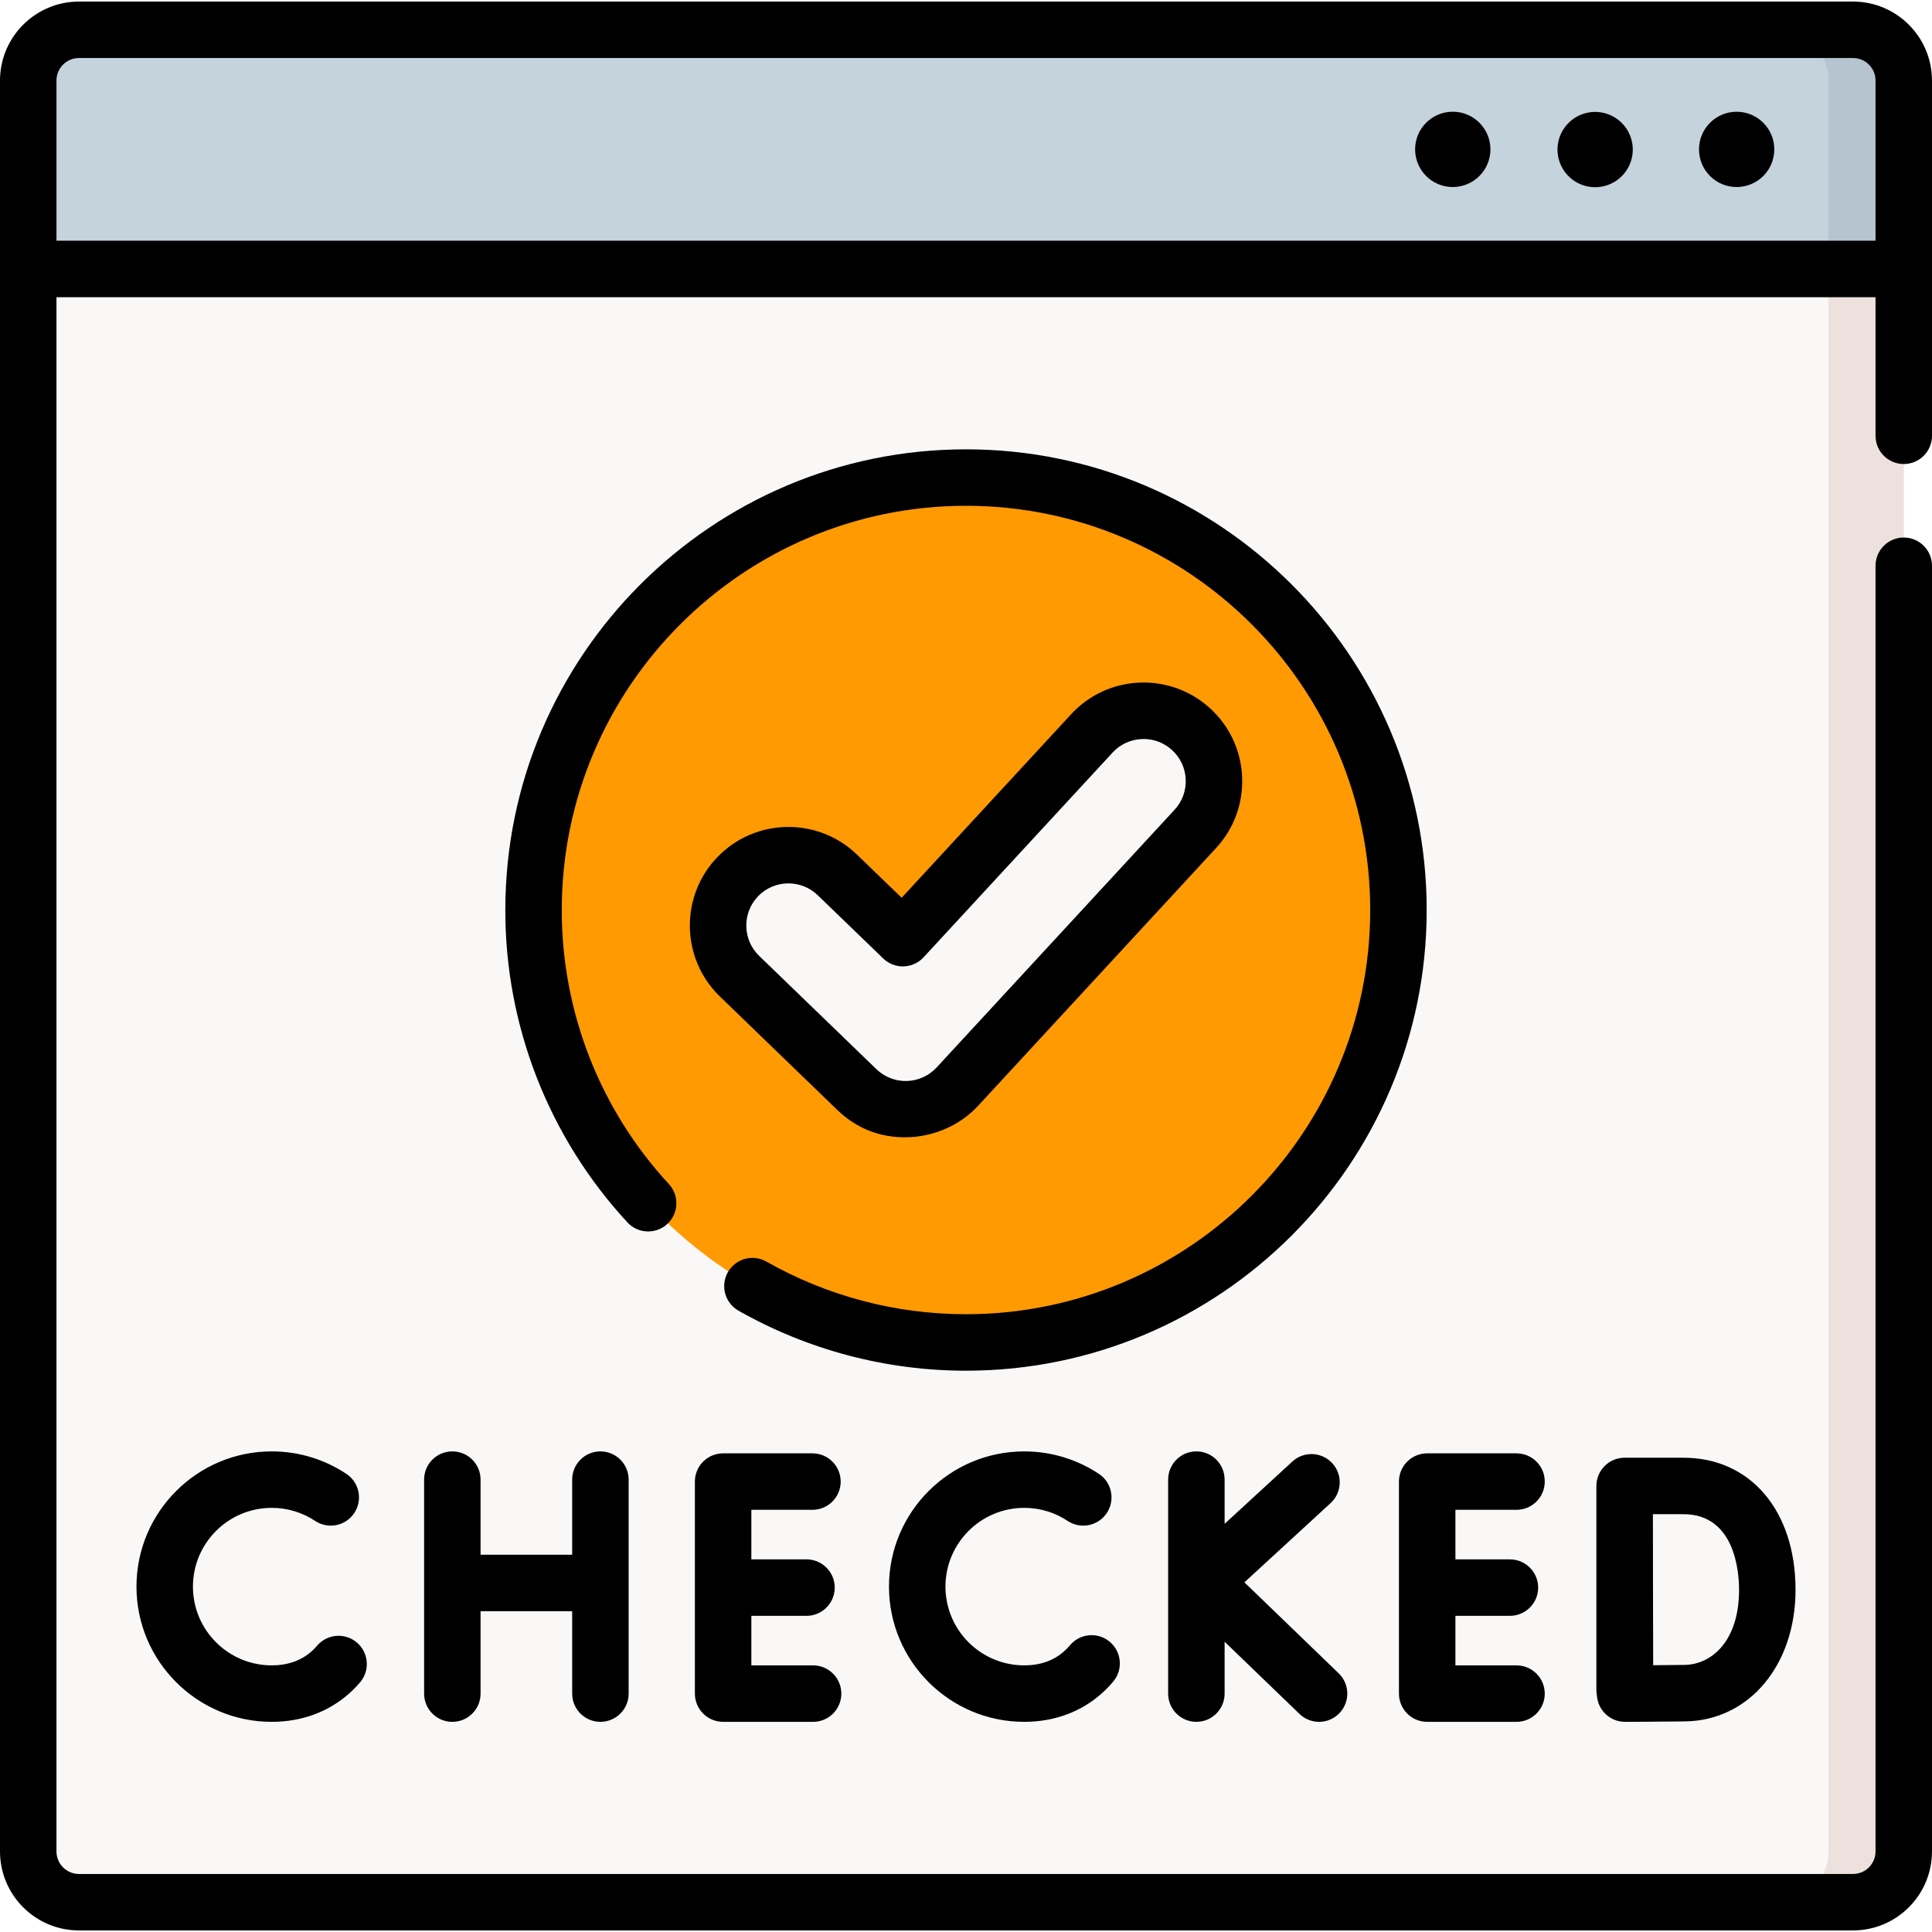
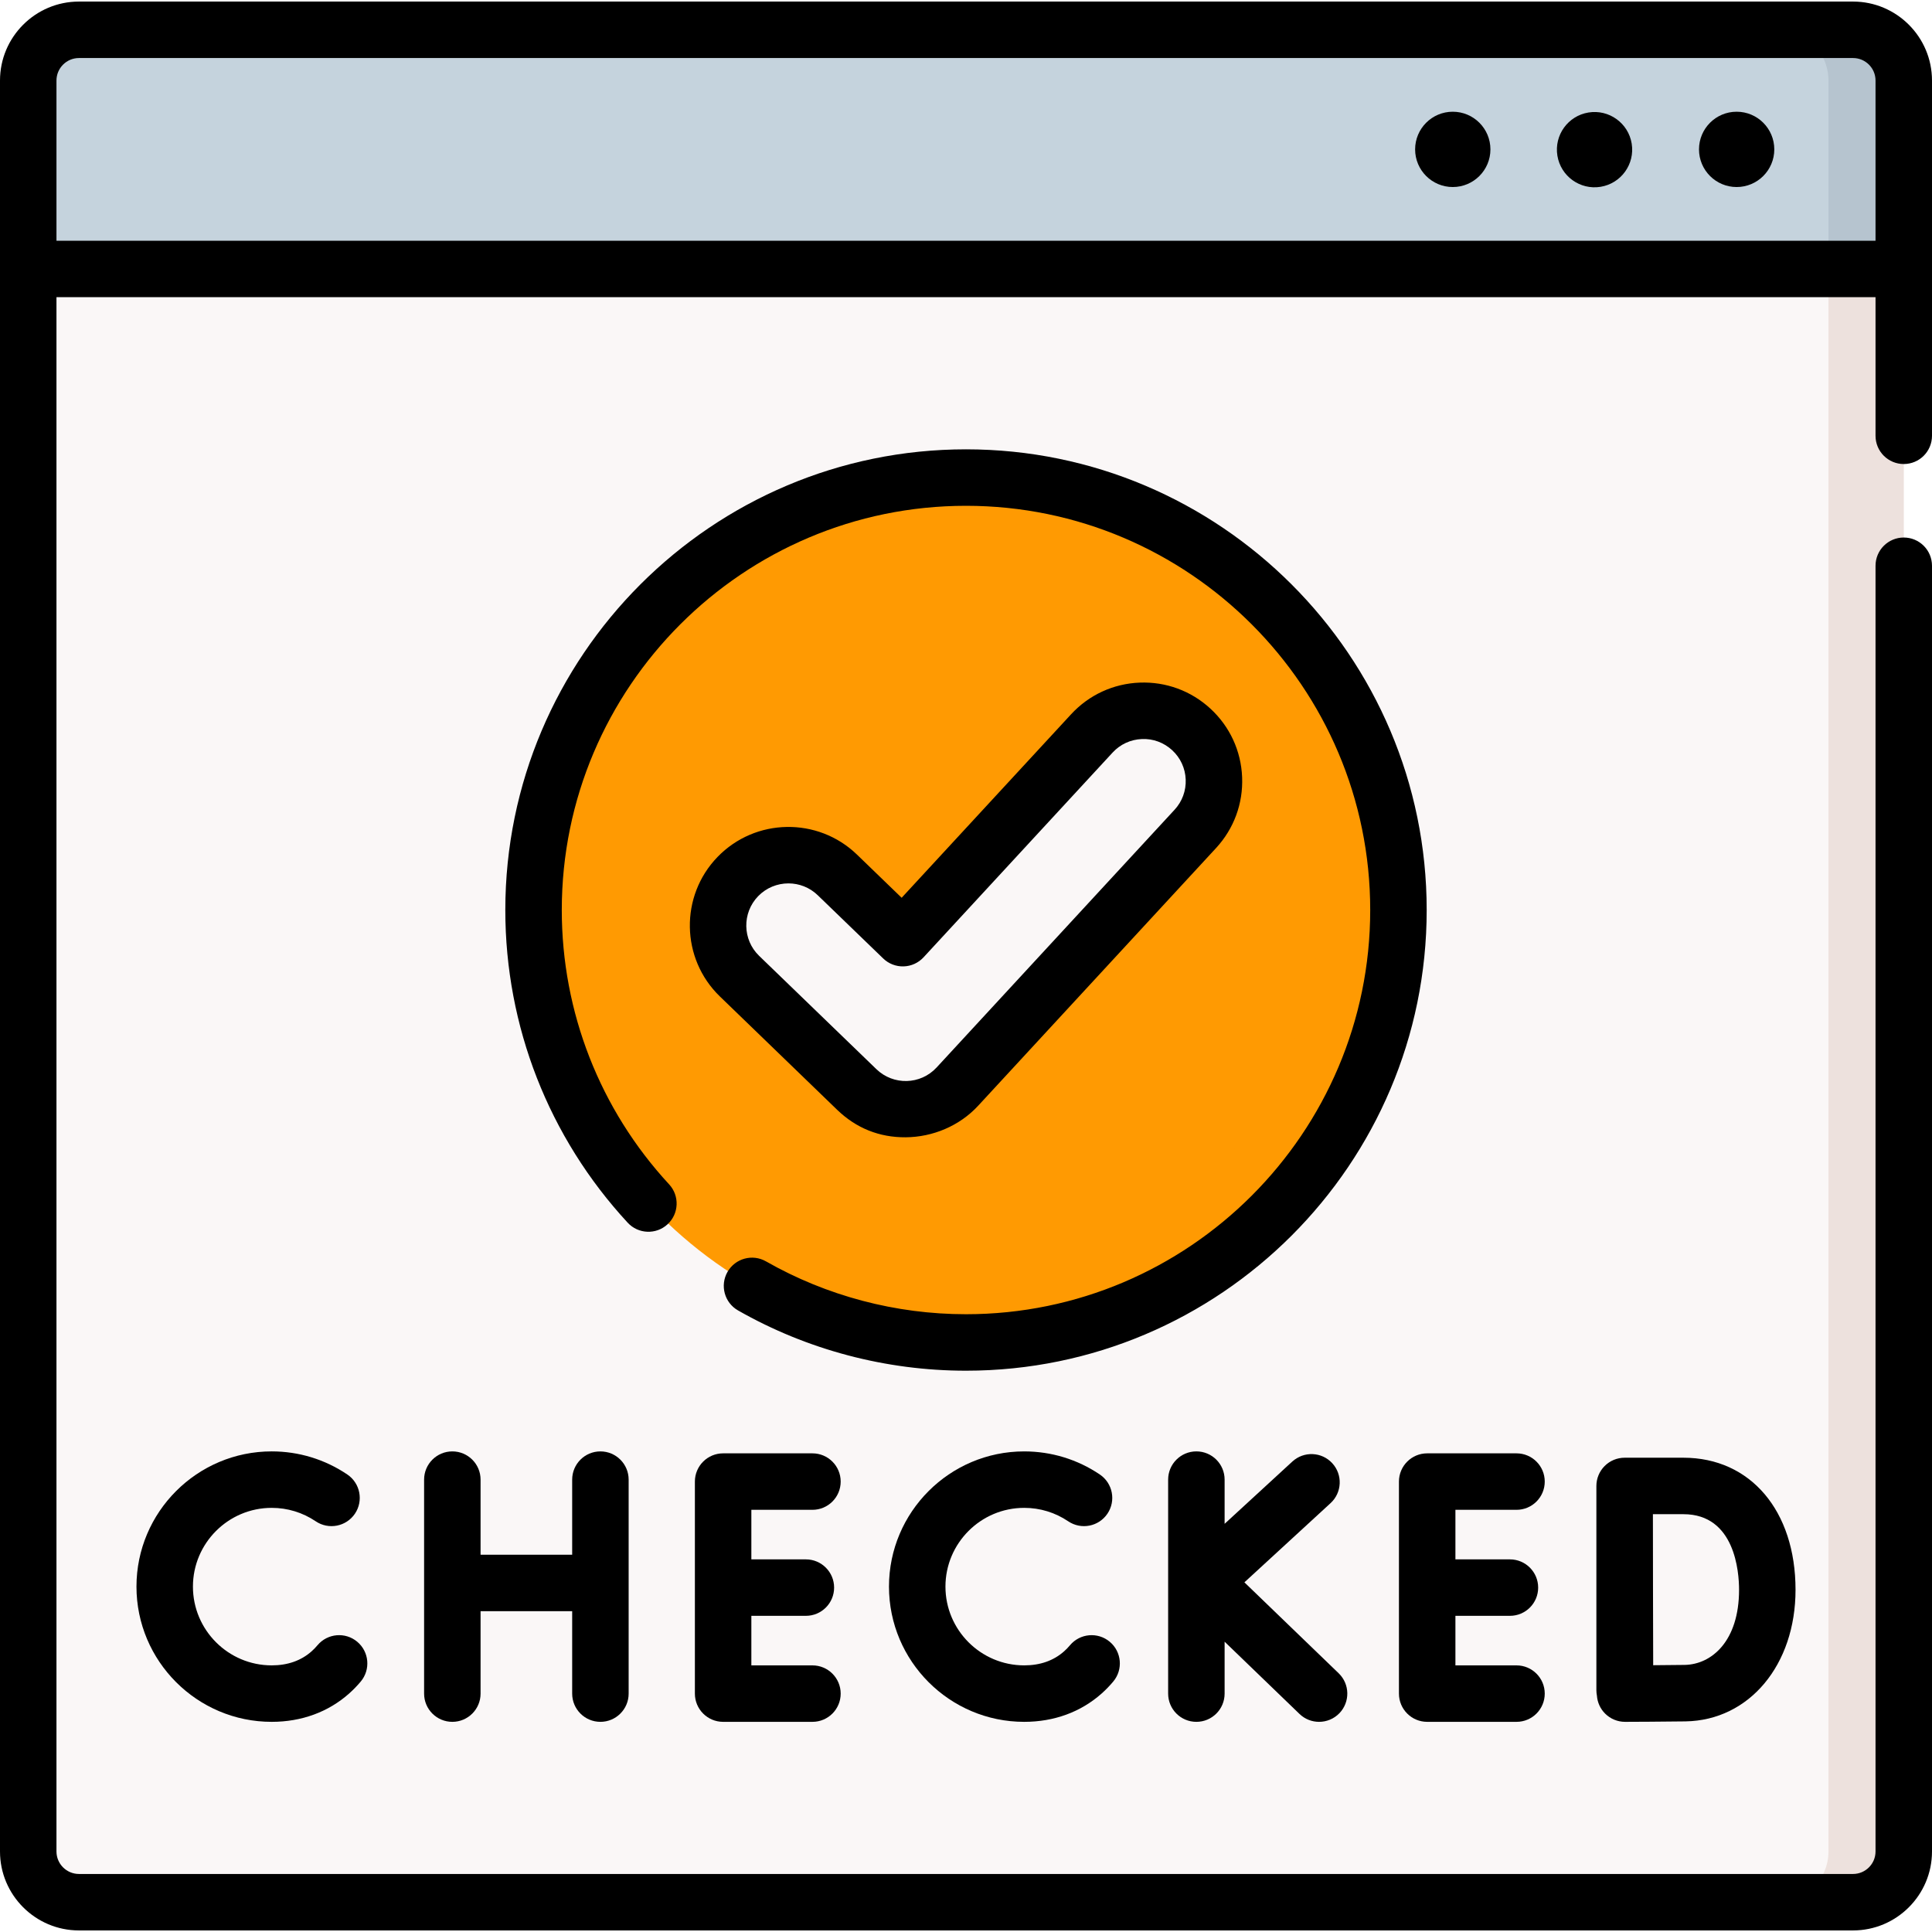
- <svg xmlns="http://www.w3.org/2000/svg" width="140" height="140" fill="none">
-   <path d="M134.277 137.841H5.723a3.676 3.676 0 01-3.677-3.676V19.49h135.908v114.675a3.676 3.676 0 01-3.677 3.676z" fill="#FAF7F7" />
-   <path d="M137.954 19.49H2.046V5.836a3.677 3.677 0 013.677-3.677h128.554a3.677 3.677 0 013.677 3.677V19.49z" fill="#C5D3DD" />
-   <path d="M137.954 19.49v114.676a3.675 3.675 0 01-3.677 3.674h-5.456a3.675 3.675 0 003.677-3.674V19.49h5.456z" fill="#EDE1DD" />
-   <path d="M137.954 5.836V19.49h-5.456V5.836a3.677 3.677 0 00-3.677-3.677h5.456a3.677 3.677 0 013.677 3.677z" fill="#B6C4CF" />
-   <path d="M70 97.28c17.307 0 31.337-14.03 31.337-31.338 0-17.307-14.03-31.337-31.337-31.337-17.307 0-31.337 14.03-31.337 31.337C38.663 83.25 52.693 97.28 70 97.28z" fill="#FF9A02" />
-   <path d="M101.336 65.942c0 17.308-14.03 31.339-31.336 31.339-3.89 0-7.617-.71-11.054-2.008a31.52 31.52 0 005.478.477c17.306 0 31.336-14.03 31.336-31.339 0-13.416-8.43-24.863-20.282-29.328 14.695 2.591 25.858 15.421 25.858 30.859z" fill="#FF9A02" />
-   <path d="M65.628 80.38a5.101 5.101 0 01-3.545-1.434l-8.496-8.21a5.101 5.101 0 017.091-7.337l4.743 4.584 13.698-14.837a5.101 5.101 0 117.496 6.921L69.376 78.74a5.102 5.102 0 01-3.748 1.64z" fill="#FAF7F7" />
-   <path d="M137.954 33.625c1.13 0 2.046-.916 2.046-2.046V5.836a5.73 5.73 0 00-5.723-5.723H5.723A5.73 5.73 0 000 5.836v128.328a5.729 5.729 0 005.723 5.723h128.554a5.73 5.73 0 005.723-5.723V40.997a2.046 2.046 0 00-4.092 0v93.167c0 .9-.731 1.631-1.631 1.631H5.723c-.9 0-1.631-.731-1.631-1.631V21.536h131.816v10.043c0 1.13.916 2.046 2.046 2.046zM4.092 17.444V5.835c0-.9.731-1.631 1.63-1.631h128.555c.9 0 1.631.731 1.631 1.63v11.608H4.092z" fill="#000" />
-   <path d="M105.273 13.553a2.729 2.729 0 100-5.458 2.729 2.729 0 000 5.458zm10.71-.016a2.728 2.728 0 10-.873-5.385 2.728 2.728 0 00.873 5.385zm9.861.016a2.728 2.728 0 100-5.456 2.728 2.728 0 000 5.456zM70 32.56c-18.407 0-33.383 14.975-33.383 33.383A33.28 33.28 0 0045.484 88.6a2.046 2.046 0 003.004-2.778 29.199 29.199 0 01-7.78-19.88c0-16.151 13.14-29.291 29.292-29.291 16.151 0 29.291 13.14 29.291 29.29 0 16.152-13.14 29.292-29.291 29.292a29.29 29.29 0 01-14.493-3.83 2.046 2.046 0 00-2.027 3.554A33.39 33.39 0 0070 99.326c18.407 0 33.383-14.976 33.383-33.383 0-18.408-14.975-33.383-33.383-33.383z" fill="#000" />
-   <path d="M60.661 80.418c1.381 1.335 3.06 2.008 4.967 1.994 1.958-.014 3.899-.82 5.252-2.285 0-.002 17.238-18.672 17.238-18.672a7.102 7.102 0 001.891-5.133 7.102 7.102 0 00-2.293-4.967 7.105 7.105 0 00-5.133-1.89 7.102 7.102 0 00-4.967 2.293L65.337 65.056 62.1 61.928c-2.834-2.738-7.368-2.66-10.107.173-2.738 2.833-2.661 7.367.172 10.106l8.496 8.212zm-5.726-15.474a3.047 3.047 0 012.198-.93c.765 0 1.531.284 2.123.857L64 69.454a2.045 2.045 0 002.925-.083l13.698-14.837a3.035 3.035 0 012.124-.98 3.027 3.027 0 012.194.808c.6.553.948 1.307.98 2.123a3.033 3.033 0 01-.808 2.194l-17.24 18.672a3.052 3.052 0 01-4.367.124l-8.496-8.21a3.059 3.059 0 01-.074-4.32zm31.759 40.229c-1.13 0-2.046.916-2.046 2.046v15.506a2.046 2.046 0 104.092 0v-3.761l5.425 5.233c.397.384.909.574 1.42.574a2.046 2.046 0 001.42-3.518l-6.83-6.591 6.245-5.741a2.046 2.046 0 10-2.77-3.013l-4.91 4.514v-3.203c0-1.13-.916-2.046-2.046-2.046zm-43.186 19.598c1.13 0 2.046-.916 2.046-2.045v-15.507a2.046 2.046 0 00-4.092 0v5.442h-6.638v-5.442a2.046 2.046 0 00-4.092 0v15.507a2.046 2.046 0 004.092 0v-5.973h6.638v5.973c0 1.129.916 2.045 2.046 2.045zm15.365-15.364a2.046 2.046 0 100-4.092H52.4c-1.13 0-2.046.916-2.046 2.046v15.364c0 1.13.916 2.046 2.046 2.046h6.474a2.046 2.046 0 100-4.091h-4.428v-3.591h3.95a2.046 2.046 0 100-4.091h-3.95v-3.591h4.428zm51.02 0a2.045 2.045 0 000-4.092h-6.474c-1.13 0-2.046.916-2.046 2.046v15.364c0 1.13.916 2.046 2.046 2.046h6.474a2.045 2.045 0 000-4.091h-4.428v-3.591h3.95a2.045 2.045 0 100-4.091h-3.95v-3.591h4.428zm7.833-3.775a2.045 2.045 0 00-2.046 2.05v14.799c0 .133.014.262.038.388a2.045 2.045 0 002.039 1.902h.008c.129 0 3.168-.012 4.383-.033 4.614-.081 7.963-4.091 7.963-9.536 0-5.724-3.265-9.57-8.123-9.57h-4.262zm8.293 9.57c0 3.713-1.98 5.41-3.942 5.444-.527.01-1.434.017-2.281.022-.006-1.768-.013-4.23-.013-5.483 0-1.05-.004-3.62-.007-5.461h2.212c3.74 0 4.031 4.193 4.031 5.478zm-106.33-5.937c1.143 0 2.246.337 3.189.974a2.047 2.047 0 002.29-3.391 9.75 9.75 0 00-5.48-1.675c-5.402 0-9.799 4.396-9.799 9.799s4.397 9.799 9.8 9.799c2.162 0 4.104-.712 5.615-2.057a8.32 8.32 0 00.837-.863 2.047 2.047 0 00-3.136-2.629 4.219 4.219 0 01-.422.436c-.761.677-1.735 1.021-2.894 1.021a5.713 5.713 0 01-5.708-5.707 5.713 5.713 0 015.708-5.707zm54.529 0c1.144 0 2.247.337 3.19.974a2.047 2.047 0 002.29-3.391 9.756 9.756 0 00-5.48-1.674c-5.403 0-9.799 4.395-9.799 9.798 0 5.404 4.396 9.799 9.799 9.799 2.162 0 4.105-.711 5.616-2.057a8.31 8.31 0 00.836-.863 2.046 2.046 0 00-3.136-2.629 4.14 4.14 0 01-.422.436c-.76.678-1.734 1.021-2.894 1.021a5.713 5.713 0 01-5.707-5.707 5.713 5.713 0 015.707-5.707z" fill="#000" />
+ <svg xmlns="http://www.w3.org/2000/svg" width="140" height="140" viewBox="0 0 140 140" fill="none">
+   <path d="M134.277 137.841H5.723C3.692 137.841 2.046 136.195 2.046 134.165V19.49H137.954V134.165C137.954 136.195 136.308 137.841 134.277 137.841Z" fill="#FAF7F7" />
+   <path d="M137.954 19.49H2.046V5.836C2.046 3.805 3.692 2.159 5.723 2.159H134.277C136.308 2.159 137.954 3.805 137.954 5.836V19.49Z" fill="#C5D3DD" />
+   <path d="M137.954 19.49V134.166C137.954 136.195 136.309 137.84 134.277 137.84H128.821C130.853 137.84 132.498 136.195 132.498 134.166V19.49H137.954Z" fill="#EDE1DD" />
+   <path d="M137.954 5.836V19.49H132.498V5.836C132.498 3.806 130.853 2.159 128.821 2.159H134.277C136.309 2.159 137.954 3.807 137.954 5.836Z" fill="#B6C4CF" />
+   <path d="M70 97.28C87.307 97.28 101.337 83.25 101.337 65.942C101.337 48.635 87.307 34.605 70 34.605C52.693 34.605 38.663 48.635 38.663 65.942C38.663 83.25 52.693 97.28 70 97.28Z" fill="#FF9A02" />
+   <path d="M101.336 65.942C101.336 83.25 87.306 97.281 70 97.281C66.11 97.281 62.383 96.571 58.946 95.273C60.725 95.586 62.555 95.75 64.424 95.75C81.73 95.75 95.76 81.72 95.76 64.411C95.76 50.995 87.331 39.548 75.478 35.083C90.173 37.674 101.336 50.504 101.336 65.942Z" fill="#FF9A02" />
+   <path d="M65.628 80.38C64.307 80.38 63.036 79.867 62.083 78.946L53.587 70.735C51.562 68.777 51.506 65.548 53.464 63.522C55.422 61.497 58.651 61.44 60.678 63.399L65.421 67.983L79.119 53.146C81.031 51.076 84.258 50.947 86.328 52.859C88.398 54.77 88.527 57.997 86.615 60.067L69.376 78.739C68.445 79.748 67.146 80.338 65.773 80.378C65.725 80.379 65.676 80.38 65.628 80.38Z" fill="#FAF7F7" />
+   <path d="M137.954 33.625C139.084 33.625 140 32.709 140 31.579V5.836C140 2.68 137.433 0.113 134.277 0.113H5.723C2.567 0.113 0 2.68 0 5.836V134.164C0 137.32 2.567 139.887 5.723 139.887H134.277C137.433 139.887 140 137.32 140 134.164V40.997C140 39.867 139.084 38.951 137.954 38.951C136.824 38.951 135.908 39.867 135.908 40.997V134.164C135.908 135.064 135.177 135.795 134.277 135.795H5.723C4.823 135.795 4.092 135.064 4.092 134.164V21.535H135.908V31.579C135.908 32.709 136.824 33.625 137.954 33.625ZM4.092 17.444V5.836C4.092 4.936 4.823 4.205 5.723 4.205H134.277C135.177 4.205 135.908 4.936 135.908 5.836V17.444H4.092Z" fill="black" />
+   <path d="M105.273 13.553C106.78 13.553 108.002 12.331 108.002 10.825C108.002 9.318 106.78 8.096 105.273 8.096C103.767 8.096 102.545 9.318 102.545 10.825C102.545 12.331 103.767 13.553 105.273 13.553Z" fill="black" />
+   <path d="M115.983 13.537C117.47 13.296 118.48 11.895 118.239 10.408C117.998 8.921 116.597 7.911 115.11 8.152C113.623 8.393 112.613 9.794 112.854 11.281C113.095 12.768 114.496 13.778 115.983 13.537Z" fill="black" />
+   <path d="M125.844 13.553C127.351 13.553 128.572 12.331 128.572 10.825C128.572 9.318 127.351 8.096 125.844 8.096C124.337 8.096 123.116 9.318 123.116 10.825C123.116 12.331 124.337 13.553 125.844 13.553Z" fill="black" />
+   <path d="M70 32.56C51.593 32.56 36.617 47.535 36.617 65.943C36.617 74.371 39.766 82.417 45.484 88.601C46.251 89.431 47.546 89.482 48.375 88.715C49.205 87.947 49.255 86.653 48.488 85.823C43.472 80.398 40.709 73.338 40.709 65.943C40.709 49.792 53.849 36.652 70 36.652C86.151 36.652 99.291 49.792 99.291 65.943C99.291 82.094 86.151 95.234 70 95.234C64.911 95.234 59.9 93.909 55.507 91.404C54.526 90.844 53.277 91.186 52.717 92.167C52.157 93.148 52.498 94.398 53.48 94.958C58.489 97.815 64.201 99.326 70 99.326C88.407 99.326 103.383 84.35 103.383 65.943C103.383 47.535 88.407 32.56 70 32.56Z" fill="black" />
+   <path d="M60.661 80.418C62.042 81.753 63.721 82.426 65.628 82.412C67.586 82.398 69.527 81.592 70.88 80.127C70.881 80.125 88.118 61.455 88.118 61.455C89.413 60.052 90.085 58.229 90.009 56.322C89.933 54.414 89.119 52.65 87.716 51.355C86.313 50.06 84.492 49.39 82.582 49.465C80.675 49.541 78.911 50.355 77.616 51.758L65.337 65.056L62.1 61.927C59.266 59.189 54.732 59.266 51.993 62.1C49.255 64.933 49.332 69.467 52.165 72.206C52.165 72.207 60.653 80.41 60.661 80.418ZM54.935 64.944C55.534 64.325 56.333 64.014 57.133 64.014C57.898 64.014 58.664 64.298 59.256 64.871L63.999 69.454C64.395 69.837 64.928 70.044 65.479 70.028C66.03 70.013 66.55 69.775 66.924 69.371L80.623 54.534C81.176 53.934 81.93 53.586 82.746 53.554C83.559 53.518 84.34 53.808 84.94 54.362C85.54 54.915 85.888 55.669 85.92 56.485C85.953 57.3 85.666 58.08 85.112 58.679C85.112 58.679 67.873 77.351 67.873 77.351C66.701 78.621 64.732 78.662 63.505 77.475C63.504 77.474 55.009 69.264 55.009 69.264C53.798 68.094 53.765 66.156 54.935 64.944Z" fill="black" />
+   <path d="M86.694 105.173C85.564 105.173 84.648 106.089 84.648 107.219V122.725C84.648 123.855 85.564 124.771 86.694 124.771C87.824 124.771 88.74 123.855 88.74 122.725V118.964L94.165 124.197C94.562 124.581 95.074 124.771 95.585 124.771C96.121 124.771 96.656 124.562 97.058 124.146C97.842 123.333 97.819 122.037 97.006 121.253L90.174 114.662L96.419 108.921C97.252 108.156 97.306 106.862 96.541 106.03C95.777 105.198 94.483 105.144 93.65 105.908L88.74 110.422V107.219C88.74 106.089 87.824 105.173 86.694 105.173Z" fill="black" />
+   <path d="M43.508 124.771C44.638 124.771 45.554 123.855 45.554 122.726V107.219C45.554 106.09 44.638 105.174 43.508 105.174C42.378 105.174 41.462 106.09 41.462 107.219V112.661H34.824V107.219C34.824 106.09 33.908 105.174 32.778 105.174C31.648 105.174 30.732 106.09 30.732 107.219V122.726C30.732 123.855 31.648 124.771 32.778 124.771C33.908 124.771 34.824 123.855 34.824 122.726V116.753H41.462V122.726C41.462 123.855 42.378 124.771 43.508 124.771Z" fill="black" />
+   <path d="M58.873 109.407C60.004 109.407 60.919 108.491 60.919 107.361C60.919 106.231 60.003 105.315 58.873 105.315H52.4C51.27 105.315 50.354 106.231 50.354 107.361V122.725C50.354 123.855 51.27 124.771 52.4 124.771H58.873C60.004 124.771 60.919 123.855 60.919 122.725C60.919 121.596 60.003 120.68 58.873 120.68H54.446V117.089H58.397C59.527 117.089 60.443 116.173 60.443 115.044C60.443 113.914 59.526 112.998 58.397 112.998H54.446V109.407H58.873V109.407Z" fill="black" />
+   <path d="M109.893 109.407C111.023 109.407 111.938 108.491 111.938 107.361C111.938 106.231 111.022 105.315 109.893 105.315H103.419C102.289 105.315 101.373 106.231 101.373 107.361V122.725C101.373 123.855 102.289 124.771 103.419 124.771H109.893C111.023 124.771 111.938 123.855 111.938 122.725C111.938 121.596 111.022 120.68 109.893 120.68H105.465V117.089H109.415C110.546 117.089 111.461 116.173 111.461 115.044C111.461 113.914 110.545 112.998 109.415 112.998H105.465V109.407H109.893V109.407Z" fill="black" />
+   <path d="M117.726 105.632C117.183 105.632 116.662 105.848 116.278 106.233C115.895 106.617 115.679 107.139 115.68 107.682V107.693V107.694V122.481C115.68 122.614 115.694 122.743 115.718 122.869C115.753 123.361 115.963 123.827 116.316 124.177C116.699 124.558 117.217 124.771 117.757 124.771H117.765C117.894 124.771 120.933 124.759 122.148 124.738C126.762 124.657 130.111 120.647 130.111 115.202C130.111 109.478 126.846 105.632 121.988 105.632H117.726V105.632ZM126.019 115.202C126.019 118.915 124.039 120.612 122.077 120.646C121.55 120.656 120.643 120.663 119.796 120.668C119.79 118.9 119.783 116.438 119.783 115.185C119.783 114.135 119.779 111.565 119.776 109.724H121.988C125.728 109.724 126.019 113.917 126.019 115.202Z" fill="black" />
+   <path d="M19.689 109.265C20.832 109.265 21.935 109.602 22.878 110.239C23.814 110.871 25.086 110.625 25.719 109.689C26.351 108.752 26.105 107.481 25.169 106.848C23.547 105.752 21.652 105.173 19.689 105.173C14.286 105.173 9.889 109.569 9.889 114.972C9.889 120.375 14.286 124.771 19.689 124.771C21.851 124.771 23.793 124.059 25.304 122.714C25.6 122.45 25.882 122.16 26.141 121.851C26.867 120.985 26.753 119.694 25.887 118.968C25.021 118.242 23.731 118.356 23.005 119.222C22.874 119.379 22.731 119.525 22.583 119.658C21.822 120.335 20.848 120.679 19.689 120.679C16.542 120.679 13.981 118.119 13.981 114.972C13.981 111.825 16.542 109.265 19.689 109.265Z" fill="black" />
+   <path d="M74.218 109.265C75.362 109.265 76.465 109.602 77.407 110.239C78.344 110.871 79.615 110.625 80.248 109.689C80.881 108.753 80.635 107.481 79.698 106.848C78.077 105.753 76.182 105.174 74.218 105.174C68.815 105.174 64.419 109.569 64.419 114.972C64.419 120.376 68.815 124.771 74.218 124.771C76.38 124.771 78.323 124.06 79.834 122.714C80.13 122.45 80.411 122.16 80.67 121.851C81.396 120.985 81.283 119.695 80.417 118.969C79.551 118.243 78.26 118.356 77.534 119.222C77.403 119.379 77.261 119.526 77.112 119.658C76.352 120.336 75.378 120.679 74.218 120.679C71.072 120.679 68.511 118.119 68.511 114.972C68.511 111.825 71.071 109.265 74.218 109.265Z" fill="black" />
</svg>
